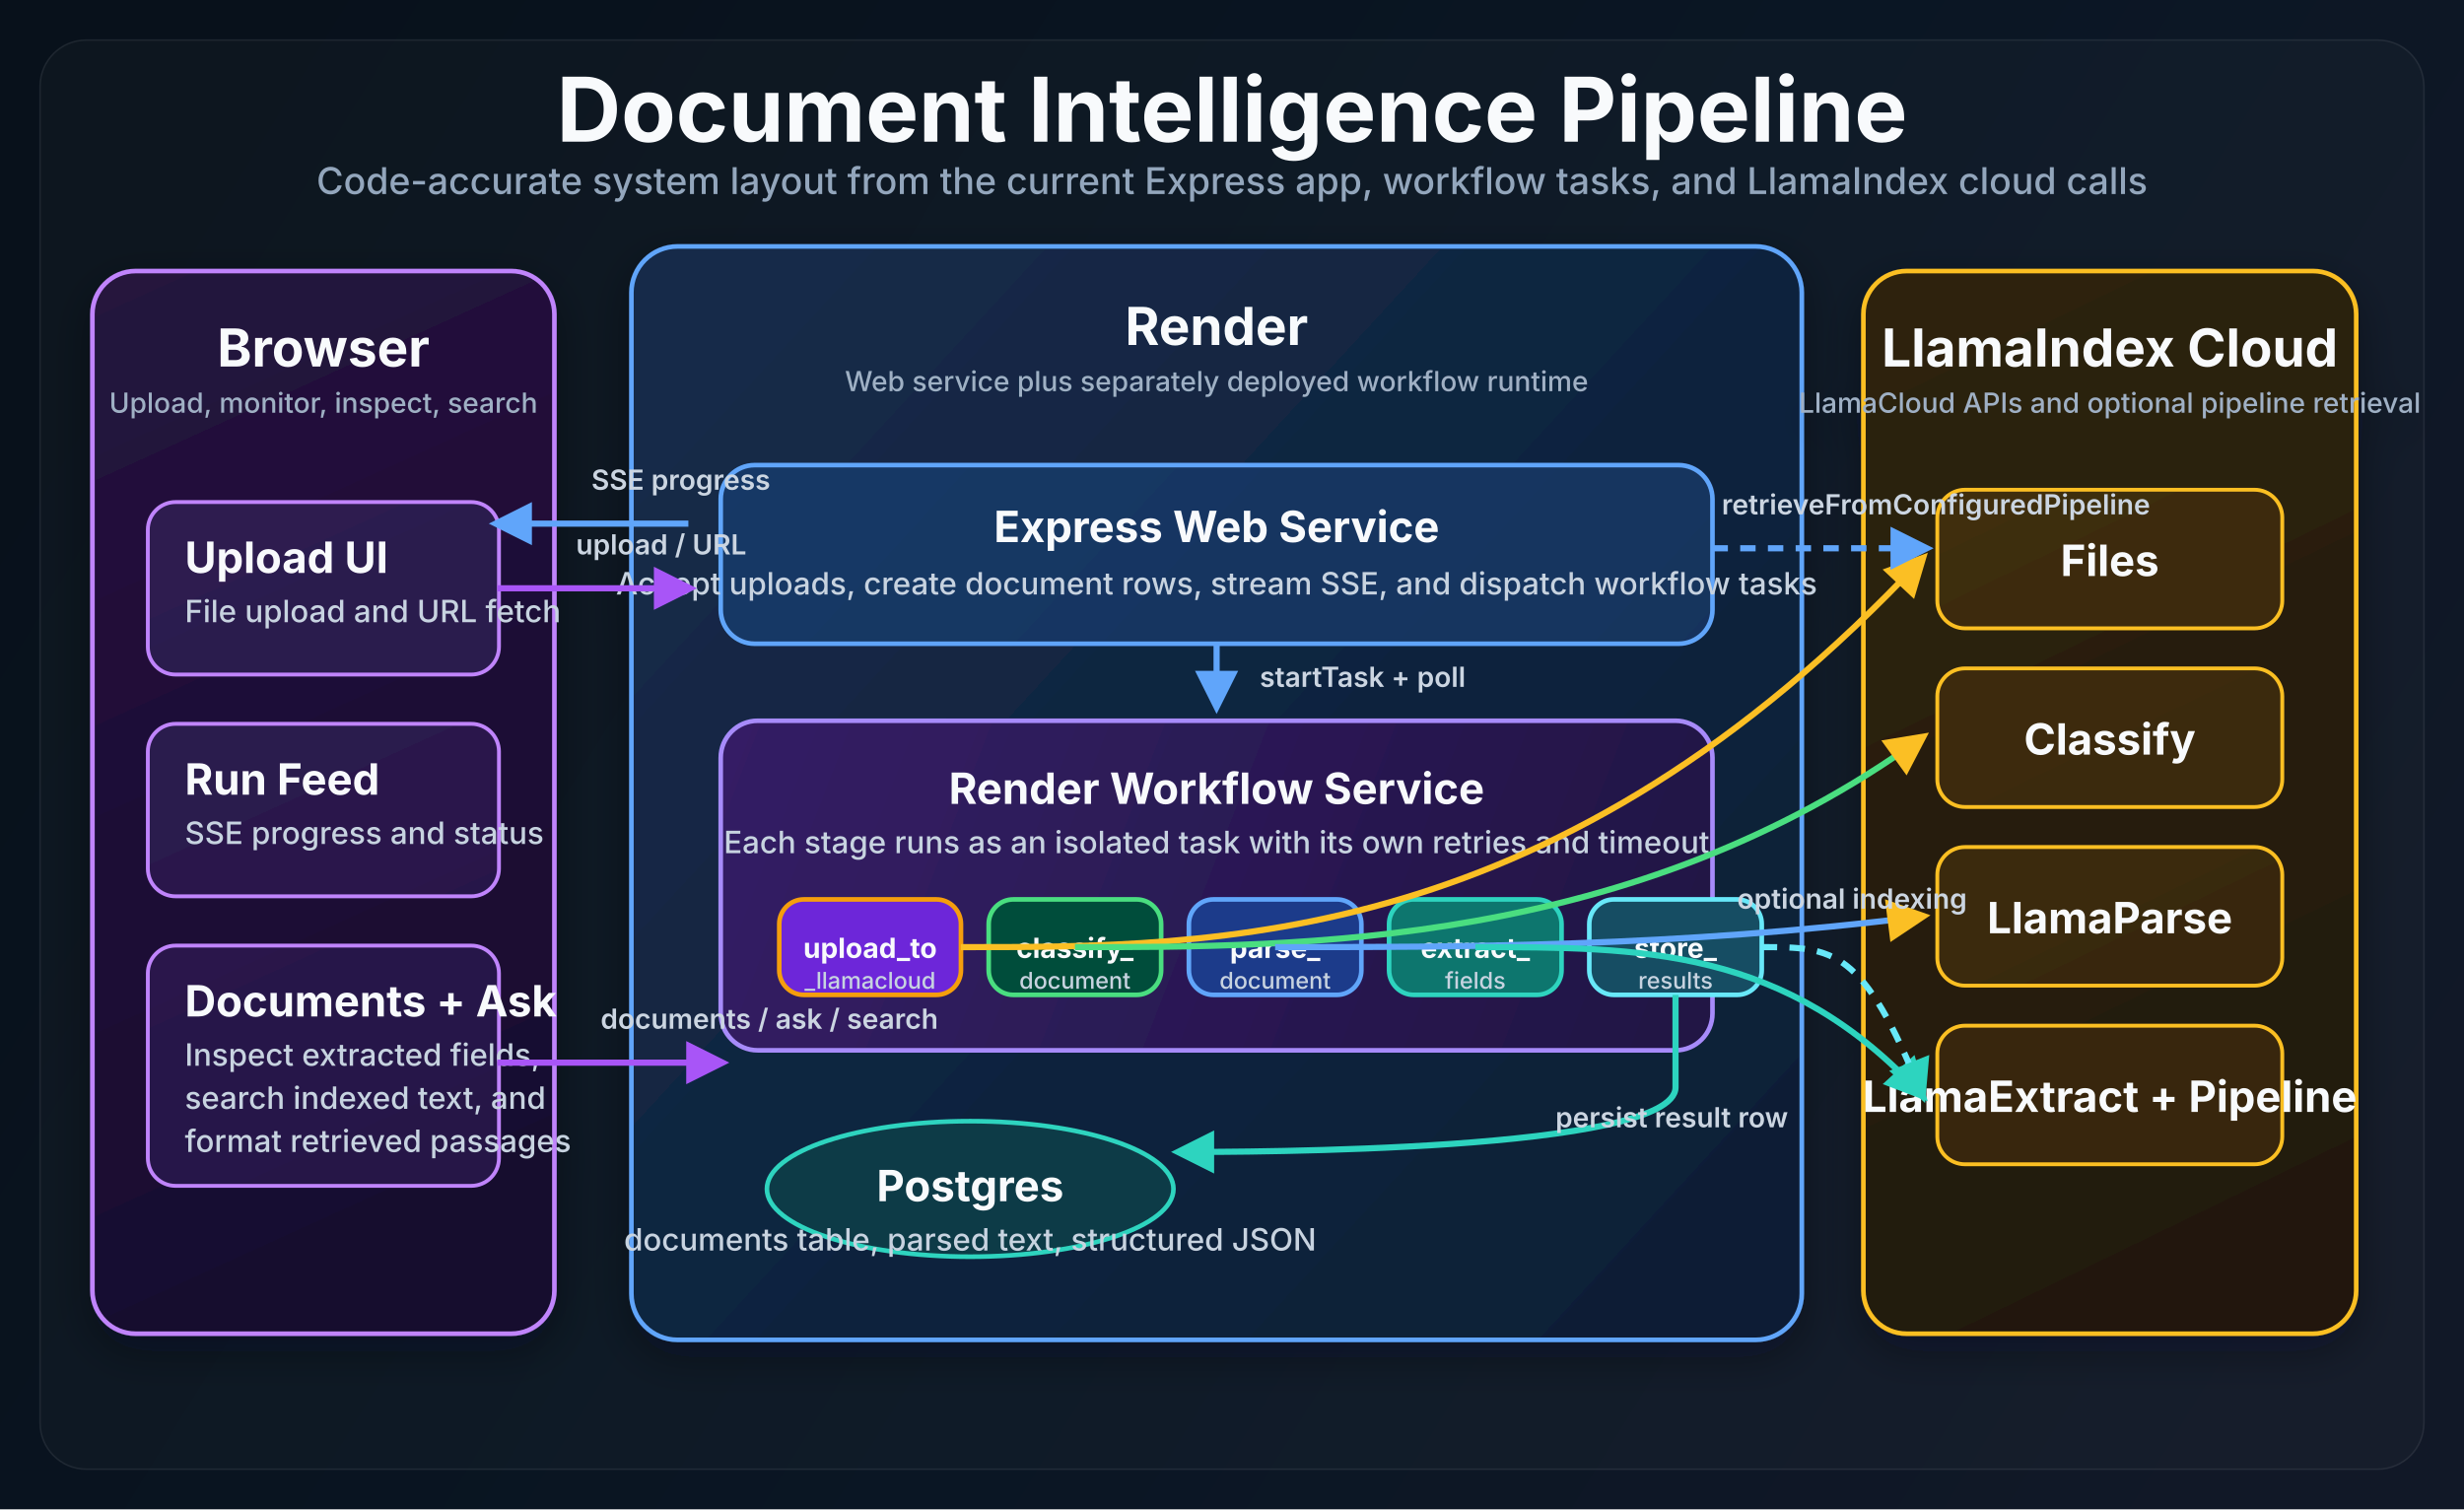
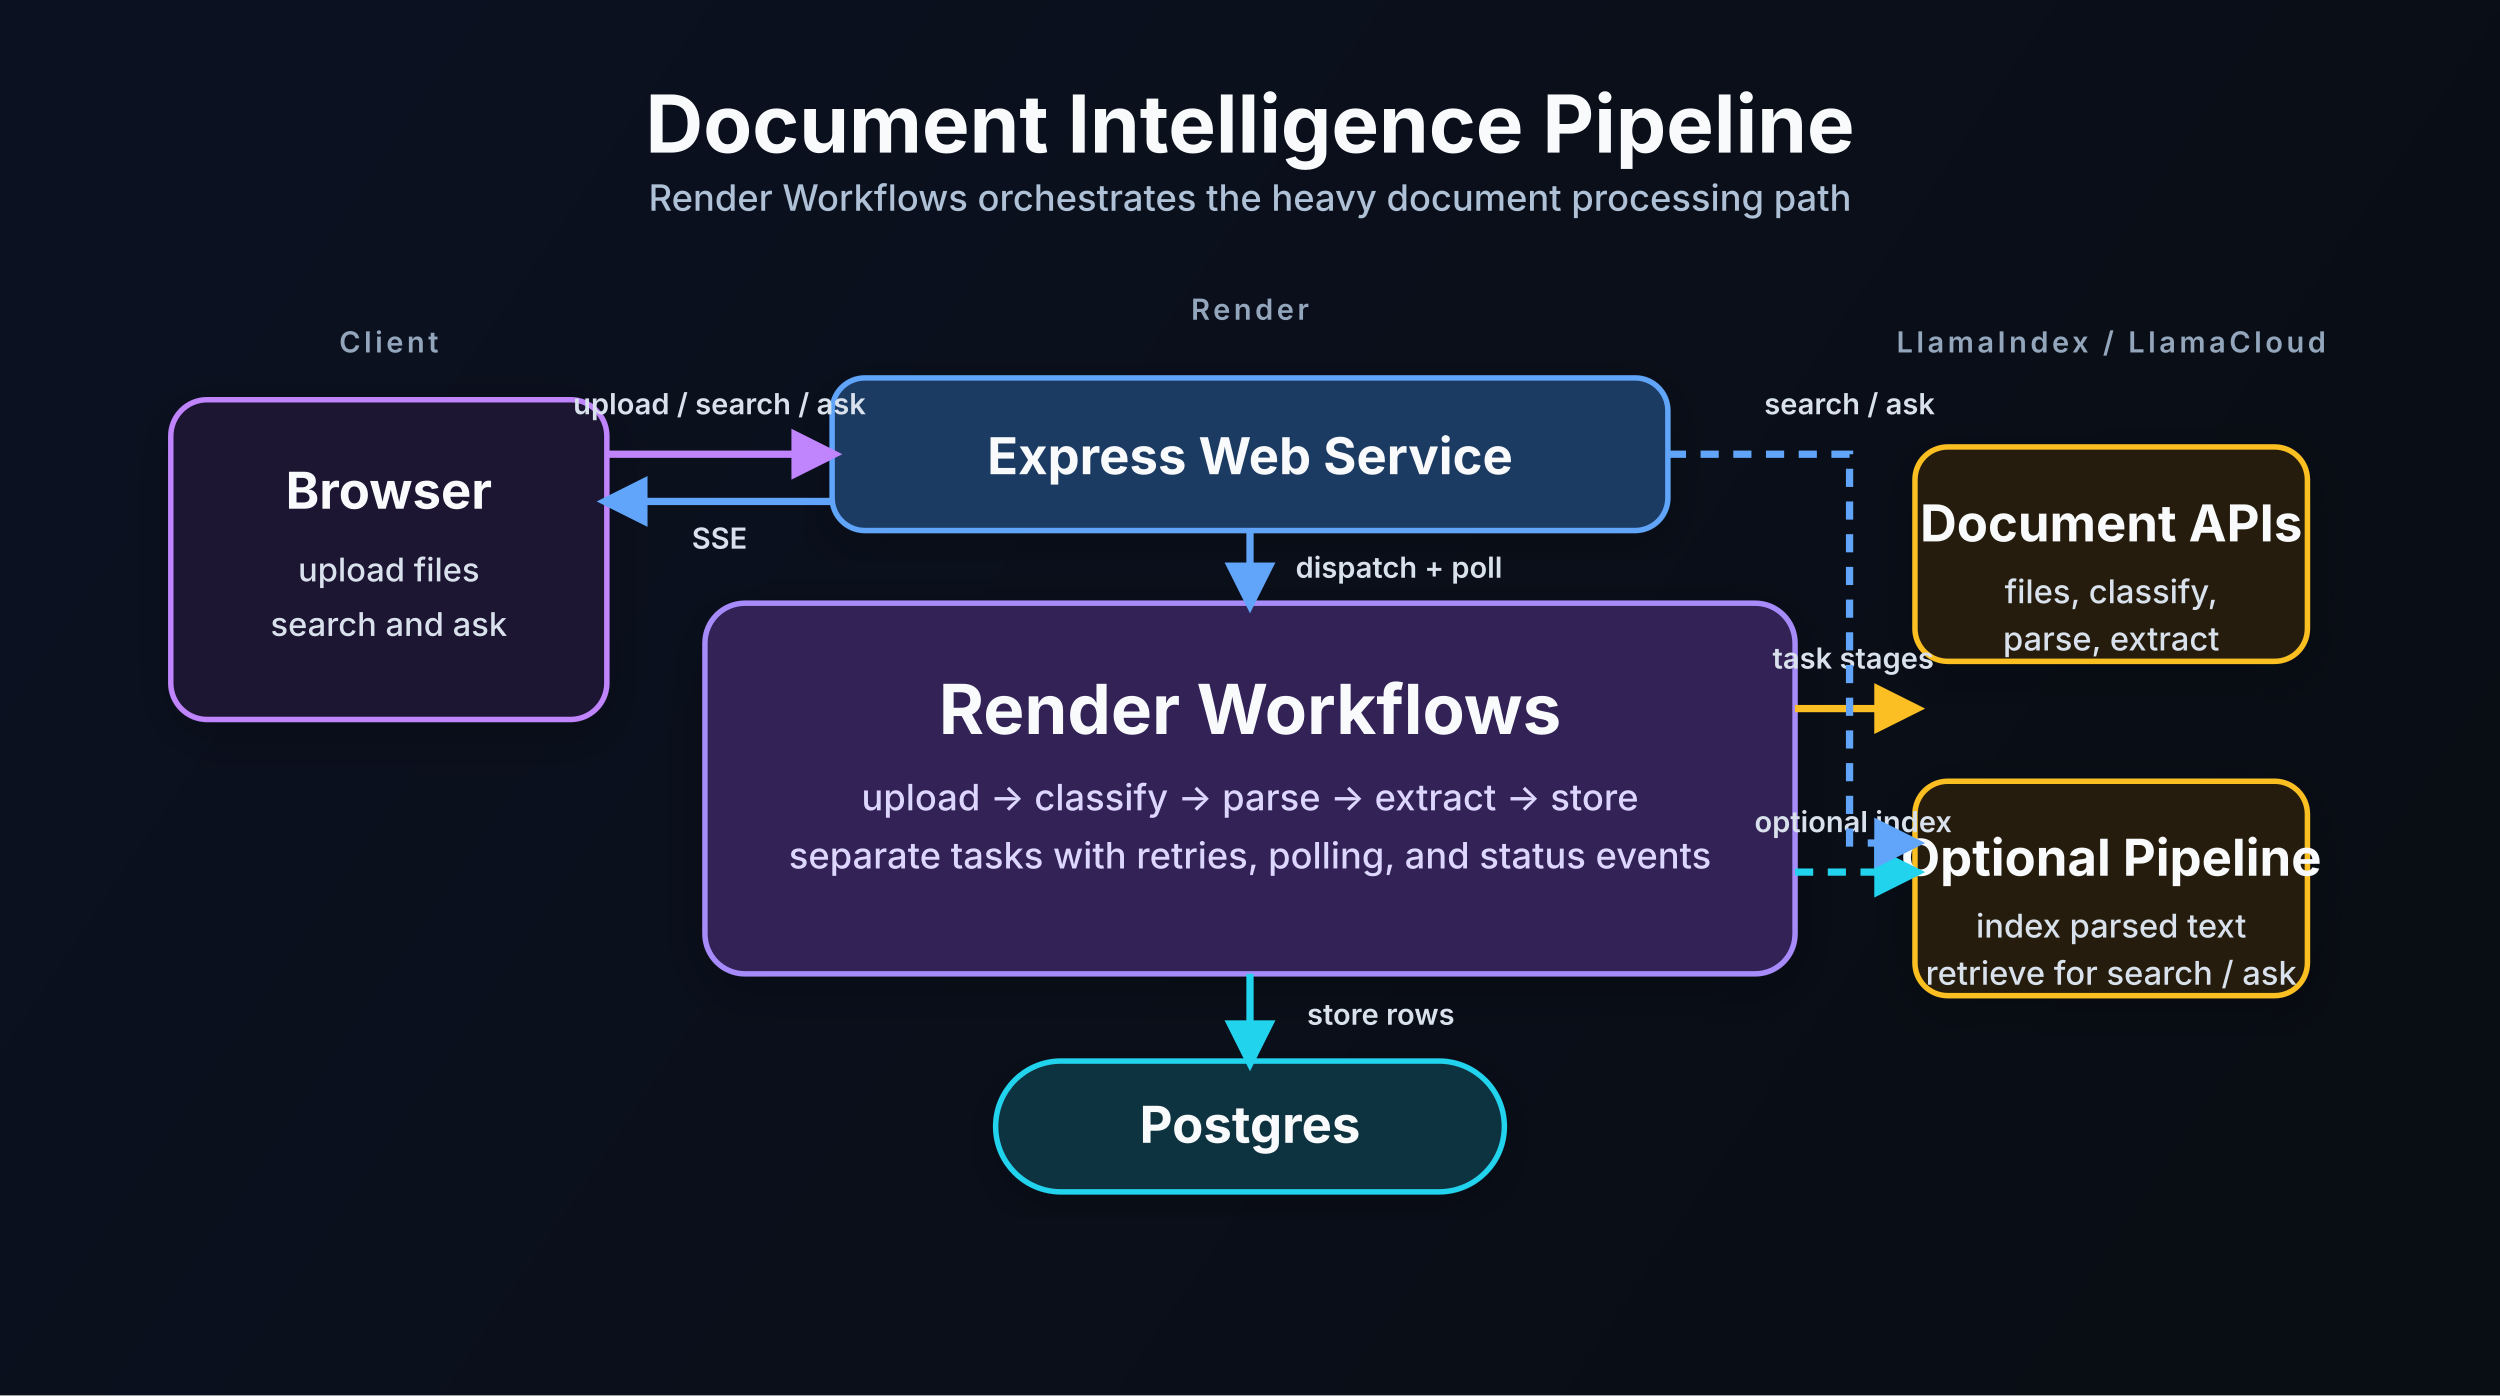
- <svg xmlns="http://www.w3.org/2000/svg" width="1600" height="980" viewBox="0 0 1600 980" fill="none">
+ <svg xmlns="http://www.w3.org/2000/svg" width="1376" height="768" viewBox="0 0 1376 768" fill="none">
  <defs>
-     <linearGradient id="bg" x1="120" y1="80" x2="1480" y2="920" gradientUnits="userSpaceOnUse">
-       <stop stop-color="#08111B" />
-       <stop offset="0.55" stop-color="#0A1624" />
-       <stop offset="1" stop-color="#111827" />
-     </linearGradient>
-     <linearGradient id="browserFill" x1="60" y1="180" x2="360" y2="840" gradientUnits="userSpaceOnUse">
-       <stop stop-color="#25123E" />
-       <stop offset="1" stop-color="#160F2D" />
-     </linearGradient>
-     <linearGradient id="renderFill" x1="410" y1="160" x2="1170" y2="860" gradientUnits="userSpaceOnUse">
-       <stop stop-color="#132B4A" />
-       <stop offset="1" stop-color="#0F1E34" />
-     </linearGradient>
-     <linearGradient id="cloudFill" x1="1210" y1="180" x2="1530" y2="840" gradientUnits="userSpaceOnUse">
-       <stop stop-color="#2E2410" />
-       <stop offset="1" stop-color="#20180B" />
-     </linearGradient>
-     <linearGradient id="workflowFill" x1="470" y1="386" x2="1090" y2="626" gradientUnits="userSpaceOnUse">
-       <stop stop-color="#352067" />
-       <stop offset="1" stop-color="#221445" />
+     <linearGradient id="bg" x1="180" y1="40" x2="1196" y2="728" gradientUnits="userSpaceOnUse">
+       <stop stop-color="#0B1120" />
+       <stop offset="1" stop-color="#090D14" />
    </linearGradient>
    <filter id="shadow" x="-20%" y="-20%" width="140%" height="140%">
-       <feDropShadow dx="0" dy="10" stdDeviation="14" flood-color="#020617" flood-opacity="0.35" />
+       <feDropShadow dx="0" dy="8" stdDeviation="14" flood-color="#000000" flood-opacity="0.24" />
    </filter>
    <marker id="arrowPurple" viewBox="0 0 10 10" refX="8" refY="5" markerWidth="7" markerHeight="7" orient="auto-start-reverse">
-       <path d="M0 0L10 5L0 10Z" fill="#A855F7" />
+       <path d="M0 0L10 5L0 10Z" fill="#C084FC" />
    </marker>
    <marker id="arrowBlue" viewBox="0 0 10 10" refX="8" refY="5" markerWidth="7" markerHeight="7" orient="auto-start-reverse">
      <path d="M0 0L10 5L0 10Z" fill="#60A5FA" />
    </marker>
-     <marker id="arrowTeal" viewBox="0 0 10 10" refX="8" refY="5" markerWidth="7" markerHeight="7" orient="auto-start-reverse">
-       <path d="M0 0L10 5L0 10Z" fill="#2DD4BF" />
-     </marker>
    <marker id="arrowGold" viewBox="0 0 10 10" refX="8" refY="5" markerWidth="7" markerHeight="7" orient="auto-start-reverse">
      <path d="M0 0L10 5L0 10Z" fill="#FBBF24" />
    </marker>
+     <marker id="arrowTeal" viewBox="0 0 10 10" refX="8" refY="5" markerWidth="7" markerHeight="7" orient="auto-start-reverse">
+       <path d="M0 0L10 5L0 10Z" fill="#22D3EE" />
+     </marker>
    <style>
-       .title { fill: #F8FAFC; font: 700 58px 'Inter', 'Segoe UI', Arial, sans-serif; text-anchor: middle; }
-       .subtitle { fill: #93A6BC; font: 500 24px 'Inter', 'Segoe UI', Arial, sans-serif; text-anchor: middle; }
-       .zoneTitle { fill: #F8FAFC; font: 700 34px 'Inter', 'Segoe UI', Arial, sans-serif; text-anchor: middle; }
-       .zoneNote { fill: #9FB0C4; font: 500 18px 'Inter', 'Segoe UI', Arial, sans-serif; text-anchor: middle; }
-       .cardTitle { fill: #F8FAFC; font: 700 28px 'Inter', 'Segoe UI', Arial, sans-serif; }
-       .cardBody { fill: #C7D3E0; font: 500 20px 'Inter', 'Segoe UI', Arial, sans-serif; }
-       .miniTitle { fill: #F8FAFC; font: 700 18px 'Inter', 'Segoe UI', Arial, sans-serif; }
-       .miniBody { fill: #C7D3E0; font: 500 15px 'Inter', 'Segoe UI', Arial, sans-serif; }
-       .label { fill: #CBD5E1; font: 600 18px 'Inter', 'Segoe UI', Arial, sans-serif; }
+       .title { fill: #F8FAFC; font: 700 44px 'Inter', 'Segoe UI', Arial, sans-serif; text-anchor: middle; }
+       .subtitle { fill: #AFC1D6; font: 500 20px 'Inter', 'Segoe UI', Arial, sans-serif; text-anchor: middle; }
+       .eyebrow { fill: #93A6BC; font: 600 16px 'Inter', 'Segoe UI', Arial, sans-serif; letter-spacing: 0.12em; text-transform: uppercase; text-anchor: middle; }
+       .cardTitle { fill: #F8FAFC; font: 700 28px 'Inter', 'Segoe UI', Arial, sans-serif; text-anchor: middle; }
+       .body { fill: #D8E1EC; font: 500 18px 'Inter', 'Segoe UI', Arial, sans-serif; text-anchor: middle; }
+       .heroTitle { fill: #F8FAFC; font: 700 38px 'Inter', 'Segoe UI', Arial, sans-serif; text-anchor: middle; }
+       .heroBody { fill: #DDD6FE; font: 500 20px 'Inter', 'Segoe UI', Arial, sans-serif; text-anchor: middle; }
+       .label { fill: #D8E1EC; font: 600 16px 'Inter', 'Segoe UI', Arial, sans-serif; text-anchor: middle; }
    </style>
  </defs>
-   <rect width="1600" height="980" fill="url(#bg)" />
-   <rect x="26" y="26" width="1548" height="928" rx="30" fill="white" fill-opacity="0.02" stroke="white" stroke-opacity="0.08" />
-   <text x="800" y="92" class="title">Document Intelligence Pipeline</text>
-   <text x="800" y="126" class="subtitle">Code-accurate system layout from the current Express app, workflow tasks, and LlamaIndex cloud calls</text>
+   <rect width="1376" height="768" fill="url(#bg)" />
+   <text x="688" y="84" class="title">Document Intelligence Pipeline</text>
+   <text x="688" y="116" class="subtitle">Render Workflows orchestrates the heavy document processing path</text>
+   <text x="214" y="194" class="eyebrow">Client</text>
  <g filter="url(#shadow)">
-     <rect x="60" y="176" width="300" height="690" rx="28" fill="url(#browserFill)" stroke="#C084FC" stroke-width="3" />
-     <text x="210" y="238" class="zoneTitle">Browser</text>
-     <text x="210" y="268" class="zoneNote">Upload, monitor, inspect, search</text>
-     <rect x="96" y="326" width="228" height="112" rx="18" fill="#8B5CF6" fill-opacity="0.12" stroke="#C084FC" stroke-width="2.5" />
-     <text x="120" y="372" class="cardTitle" font-size="28">Upload UI</text>
-     <text x="120" y="404" class="cardBody" font-size="18">File upload and URL fetch</text>
-     <rect x="96" y="470" width="228" height="112" rx="18" fill="#8B5CF6" fill-opacity="0.12" stroke="#C084FC" stroke-width="2.5" />
-     <text x="120" y="516" class="cardTitle" font-size="28">Run Feed</text>
-     <text x="120" y="548" class="cardBody" font-size="18">SSE progress and status</text>
-     <rect x="96" y="614" width="228" height="156" rx="18" fill="#8B5CF6" fill-opacity="0.12" stroke="#C084FC" stroke-width="2.5" />
-     <text x="120" y="660" class="cardTitle" font-size="28">Documents + Ask</text>
-     <text x="120" y="692" class="cardBody" font-size="18">Inspect extracted fields,</text>
-     <text x="120" y="720" class="cardBody" font-size="18">search indexed text, and</text>
-     <text x="120" y="748" class="cardBody" font-size="18">format retrieved passages</text>
+     <rect x="94" y="220" width="240" height="176" rx="20" fill="#1B1230" stroke="#C084FC" stroke-width="3" />
+     <text x="214" y="280" class="cardTitle">Browser</text>
+     <text x="214" y="320" class="body">upload files</text>
+     <text x="214" y="350" class="body">search and ask</text>
+   </g>
+   <text x="688" y="176" class="eyebrow">Render</text>
+   <g filter="url(#shadow)">
+     <rect x="458" y="208" width="460" height="84" rx="18" fill="#1D3B63" stroke="#60A5FA" stroke-width="3" />
+     <text x="688" y="261" class="cardTitle">Express Web Service</text>
  </g>
  <g filter="url(#shadow)">
-     <rect x="410" y="160" width="760" height="710" rx="30" fill="url(#renderFill)" stroke="#60A5FA" stroke-width="3" />
-     <text x="790" y="224" class="zoneTitle">Render</text>
-     <text x="790" y="254" class="zoneNote">Web service plus separately deployed workflow runtime</text>
-     <rect x="468" y="302" width="644" height="116" rx="22" fill="#3B82F6" fill-opacity="0.18" stroke="#60A5FA" stroke-width="3" />
-     <text x="790" y="352" class="cardTitle" text-anchor="middle">Express Web Service</text>
-     <text x="790" y="386" class="cardBody" text-anchor="middle">Accept uploads, create document rows, stream SSE, and dispatch workflow tasks</text>
-     <rect x="468" y="468" width="644" height="214" rx="24" fill="url(#workflowFill)" stroke="#A78BFA" stroke-width="3" />
-     <text x="790" y="522" class="cardTitle" text-anchor="middle">Render Workflow Service</text>
-     <text x="790" y="554" class="cardBody" text-anchor="middle">Each stage runs as an isolated task with its own retries and timeout</text>
-     <rect x="506" y="584" width="118" height="62" rx="16" fill="#6D28D9" stroke="#F59E0B" stroke-width="3" />
-     <text x="565" y="622" class="miniTitle" text-anchor="middle">upload_to</text>
-     <text x="565" y="642" class="miniBody" text-anchor="middle">_llamacloud</text>
-     <rect x="642" y="584" width="112" height="62" rx="16" fill="#064E3B" stroke="#4ADE80" stroke-width="3" />
-     <text x="698" y="622" class="miniTitle" text-anchor="middle">classify_</text>
-     <text x="698" y="642" class="miniBody" text-anchor="middle">document</text>
-     <rect x="772" y="584" width="112" height="62" rx="16" fill="#1E3A8A" stroke="#60A5FA" stroke-width="3" />
-     <text x="828" y="622" class="miniTitle" text-anchor="middle">parse_</text>
-     <text x="828" y="642" class="miniBody" text-anchor="middle">document</text>
-     <rect x="902" y="584" width="112" height="62" rx="16" fill="#0F766E" stroke="#2DD4BF" stroke-width="3" />
-     <text x="958" y="622" class="miniTitle" text-anchor="middle">extract_</text>
-     <text x="958" y="642" class="miniBody" text-anchor="middle">fields</text>
-     <rect x="1032" y="584" width="112" height="62" rx="16" fill="#164E63" stroke="#67E8F9" stroke-width="3" />
-     <text x="1088" y="622" class="miniTitle" text-anchor="middle">store_</text>
-     <text x="1088" y="642" class="miniBody" text-anchor="middle">results</text>
-     <ellipse cx="630" cy="772" rx="132" ry="44" fill="#0F3A46" stroke="#2DD4BF" stroke-width="3" />
-     <text x="630" y="780" class="cardTitle" text-anchor="middle" font-size="28">Postgres</text>
-     <text x="630" y="812" class="cardBody" text-anchor="middle" font-size="18">documents table, parsed text, structured JSON</text>
+     <rect x="388" y="332" width="600" height="204" rx="22" fill="#302055" stroke="#A78BFA" stroke-width="3" />
+     <text x="688" y="404" class="heroTitle">Render Workflows</text>
+     <text x="688" y="446" class="heroBody">upload -&gt; classify -&gt; parse -&gt; extract -&gt; store</text>
+     <text x="688" y="478" class="heroBody">separate tasks with retries, polling, and status events</text>
  </g>
  <g filter="url(#shadow)">
-     <rect x="1210" y="176" width="320" height="690" rx="28" fill="url(#cloudFill)" stroke="#FBBF24" stroke-width="3" />
-     <text x="1370" y="238" class="zoneTitle">LlamaIndex Cloud</text>
-     <text x="1370" y="268" class="zoneNote">LlamaCloud APIs and optional pipeline retrieval</text>
-     <rect x="1258" y="318" width="224" height="90" rx="18" fill="#F59E0B" fill-opacity="0.10" stroke="#FBBF24" stroke-width="2.5" />
-     <text x="1370" y="374" class="cardTitle" text-anchor="middle" font-size="28">Files</text>
-     <rect x="1258" y="434" width="224" height="90" rx="18" fill="#F59E0B" fill-opacity="0.10" stroke="#FBBF24" stroke-width="2.5" />
-     <text x="1370" y="490" class="cardTitle" text-anchor="middle" font-size="28">Classify</text>
-     <rect x="1258" y="550" width="224" height="90" rx="18" fill="#F59E0B" fill-opacity="0.10" stroke="#FBBF24" stroke-width="2.5" />
-     <text x="1370" y="606" class="cardTitle" text-anchor="middle" font-size="28">LlamaParse</text>
-     <rect x="1258" y="666" width="224" height="90" rx="18" fill="#F59E0B" fill-opacity="0.10" stroke="#FBBF24" stroke-width="2.5" />
-     <text x="1370" y="722" class="cardTitle" text-anchor="middle" font-size="28">LlamaExtract + Pipeline</text>
+     <rect x="548" y="584" width="280" height="72" rx="36" fill="#10333F" stroke="#22D3EE" stroke-width="3" />
+     <text x="688" y="629" class="cardTitle">Postgres</text>
  </g>
-   <path d="M323 382C372 382 402 382 447 382" stroke="#A855F7" stroke-width="4" marker-end="url(#arrowPurple)" />
-   <text x="374" y="360" class="label">upload / URL</text>
-   <path d="M447 340C392 340 372 340 323 340" stroke="#60A5FA" stroke-width="4" marker-end="url(#arrowBlue)" />
-   <text x="384" y="318" class="label">SSE progress</text>
-   <path d="M790 418V458" stroke="#60A5FA" stroke-width="4" marker-end="url(#arrowBlue)" />
-   <text x="818" y="446" class="label">startTask + poll</text>
-   <path d="M624 615C792 615 1012 615 1248 363" stroke="#FBBF24" stroke-width="4" marker-end="url(#arrowGold)" />
-   <path d="M698 615C846 615 1060 615 1248 479" stroke="#4ADE80" stroke-width="4" marker-end="url(#arrowGold)" />
-   <path d="M828 615C944 615 1090 615 1248 595" stroke="#60A5FA" stroke-width="4" marker-end="url(#arrowGold)" />
-   <path d="M958 615C1066 615 1160 615 1248 711" stroke="#2DD4BF" stroke-width="4" marker-end="url(#arrowTeal)" />
-   <path d="M1088 646V706C1088 748 808 748 766 748" stroke="#2DD4BF" stroke-width="4" marker-end="url(#arrowTeal)" />
-   <text x="1010" y="732" class="label">persist result row</text>
-   <path d="M1144 615C1190 615 1210 615 1248 711" stroke="#67E8F9" stroke-width="4" stroke-dasharray="10 8" marker-end="url(#arrowTeal)" />
-   <text x="1128" y="590" class="label">optional indexing</text>
-   <path d="M323 690C392 690 420 690 468 690" stroke="#A855F7" stroke-width="4" marker-end="url(#arrowPurple)" />
-   <text x="390" y="668" class="label">documents / ask / search</text>
-   <path d="M1112 356C1178 356 1196 356 1250 356" stroke="#60A5FA" stroke-width="4" stroke-dasharray="10 8" marker-end="url(#arrowBlue)" />
-   <text x="1118" y="334" class="label">retrieveFromConfiguredPipeline</text>
+   <text x="1162" y="194" class="eyebrow">LlamaIndex / LlamaCloud</text>
+   <g filter="url(#shadow)">
+     <rect x="1054" y="246" width="216" height="118" rx="18" fill="#271F0E" stroke="#FBBF24" stroke-width="3" />
+     <text x="1162" y="298" class="cardTitle">Document APIs</text>
+     <text x="1162" y="332" class="body">files, classify,</text>
+     <text x="1162" y="358" class="body">parse, extract</text>
+   </g>
+   <g filter="url(#shadow)">
+     <rect x="1054" y="430" width="216" height="118" rx="18" fill="#271F0E" stroke="#FBBF24" stroke-width="3" />
+     <text x="1162" y="482" class="cardTitle">Optional Pipeline</text>
+     <text x="1162" y="516" class="body">index parsed text</text>
+     <text x="1162" y="542" class="body">retrieve for search / ask</text>
+   </g>
+   <path d="M334 250H458" stroke="#C084FC" stroke-width="4" marker-end="url(#arrowPurple)" />
+   <text x="396" y="228" class="label">upload / search / ask</text>
+   <path d="M458 276H334" stroke="#60A5FA" stroke-width="4" marker-end="url(#arrowBlue)" />
+   <text x="396" y="302" class="label">SSE</text>
+   <path d="M688 292V332" stroke="#60A5FA" stroke-width="4" marker-end="url(#arrowBlue)" />
+   <text x="770" y="318" class="label">dispatch + poll</text>
+   <path d="M988 390H1054" stroke="#FBBF24" stroke-width="4" marker-end="url(#arrowGold)" />
+   <text x="1020" y="368" class="label">task stages</text>
+   <path d="M688 536V584" stroke="#22D3EE" stroke-width="4" marker-end="url(#arrowTeal)" />
+   <text x="760" y="564" class="label">store rows</text>
+   <path d="M988 480H1054" stroke="#22D3EE" stroke-width="4" stroke-dasharray="10 8" marker-end="url(#arrowTeal)" />
+   <text x="1020" y="458" class="label">optional index</text>
+   <path d="M918 250H1018V464H1054" stroke="#60A5FA" stroke-width="4" stroke-dasharray="10 8" fill="none" marker-end="url(#arrowBlue)" />
+   <text x="1018" y="228" class="label">search / ask</text>
</svg>
